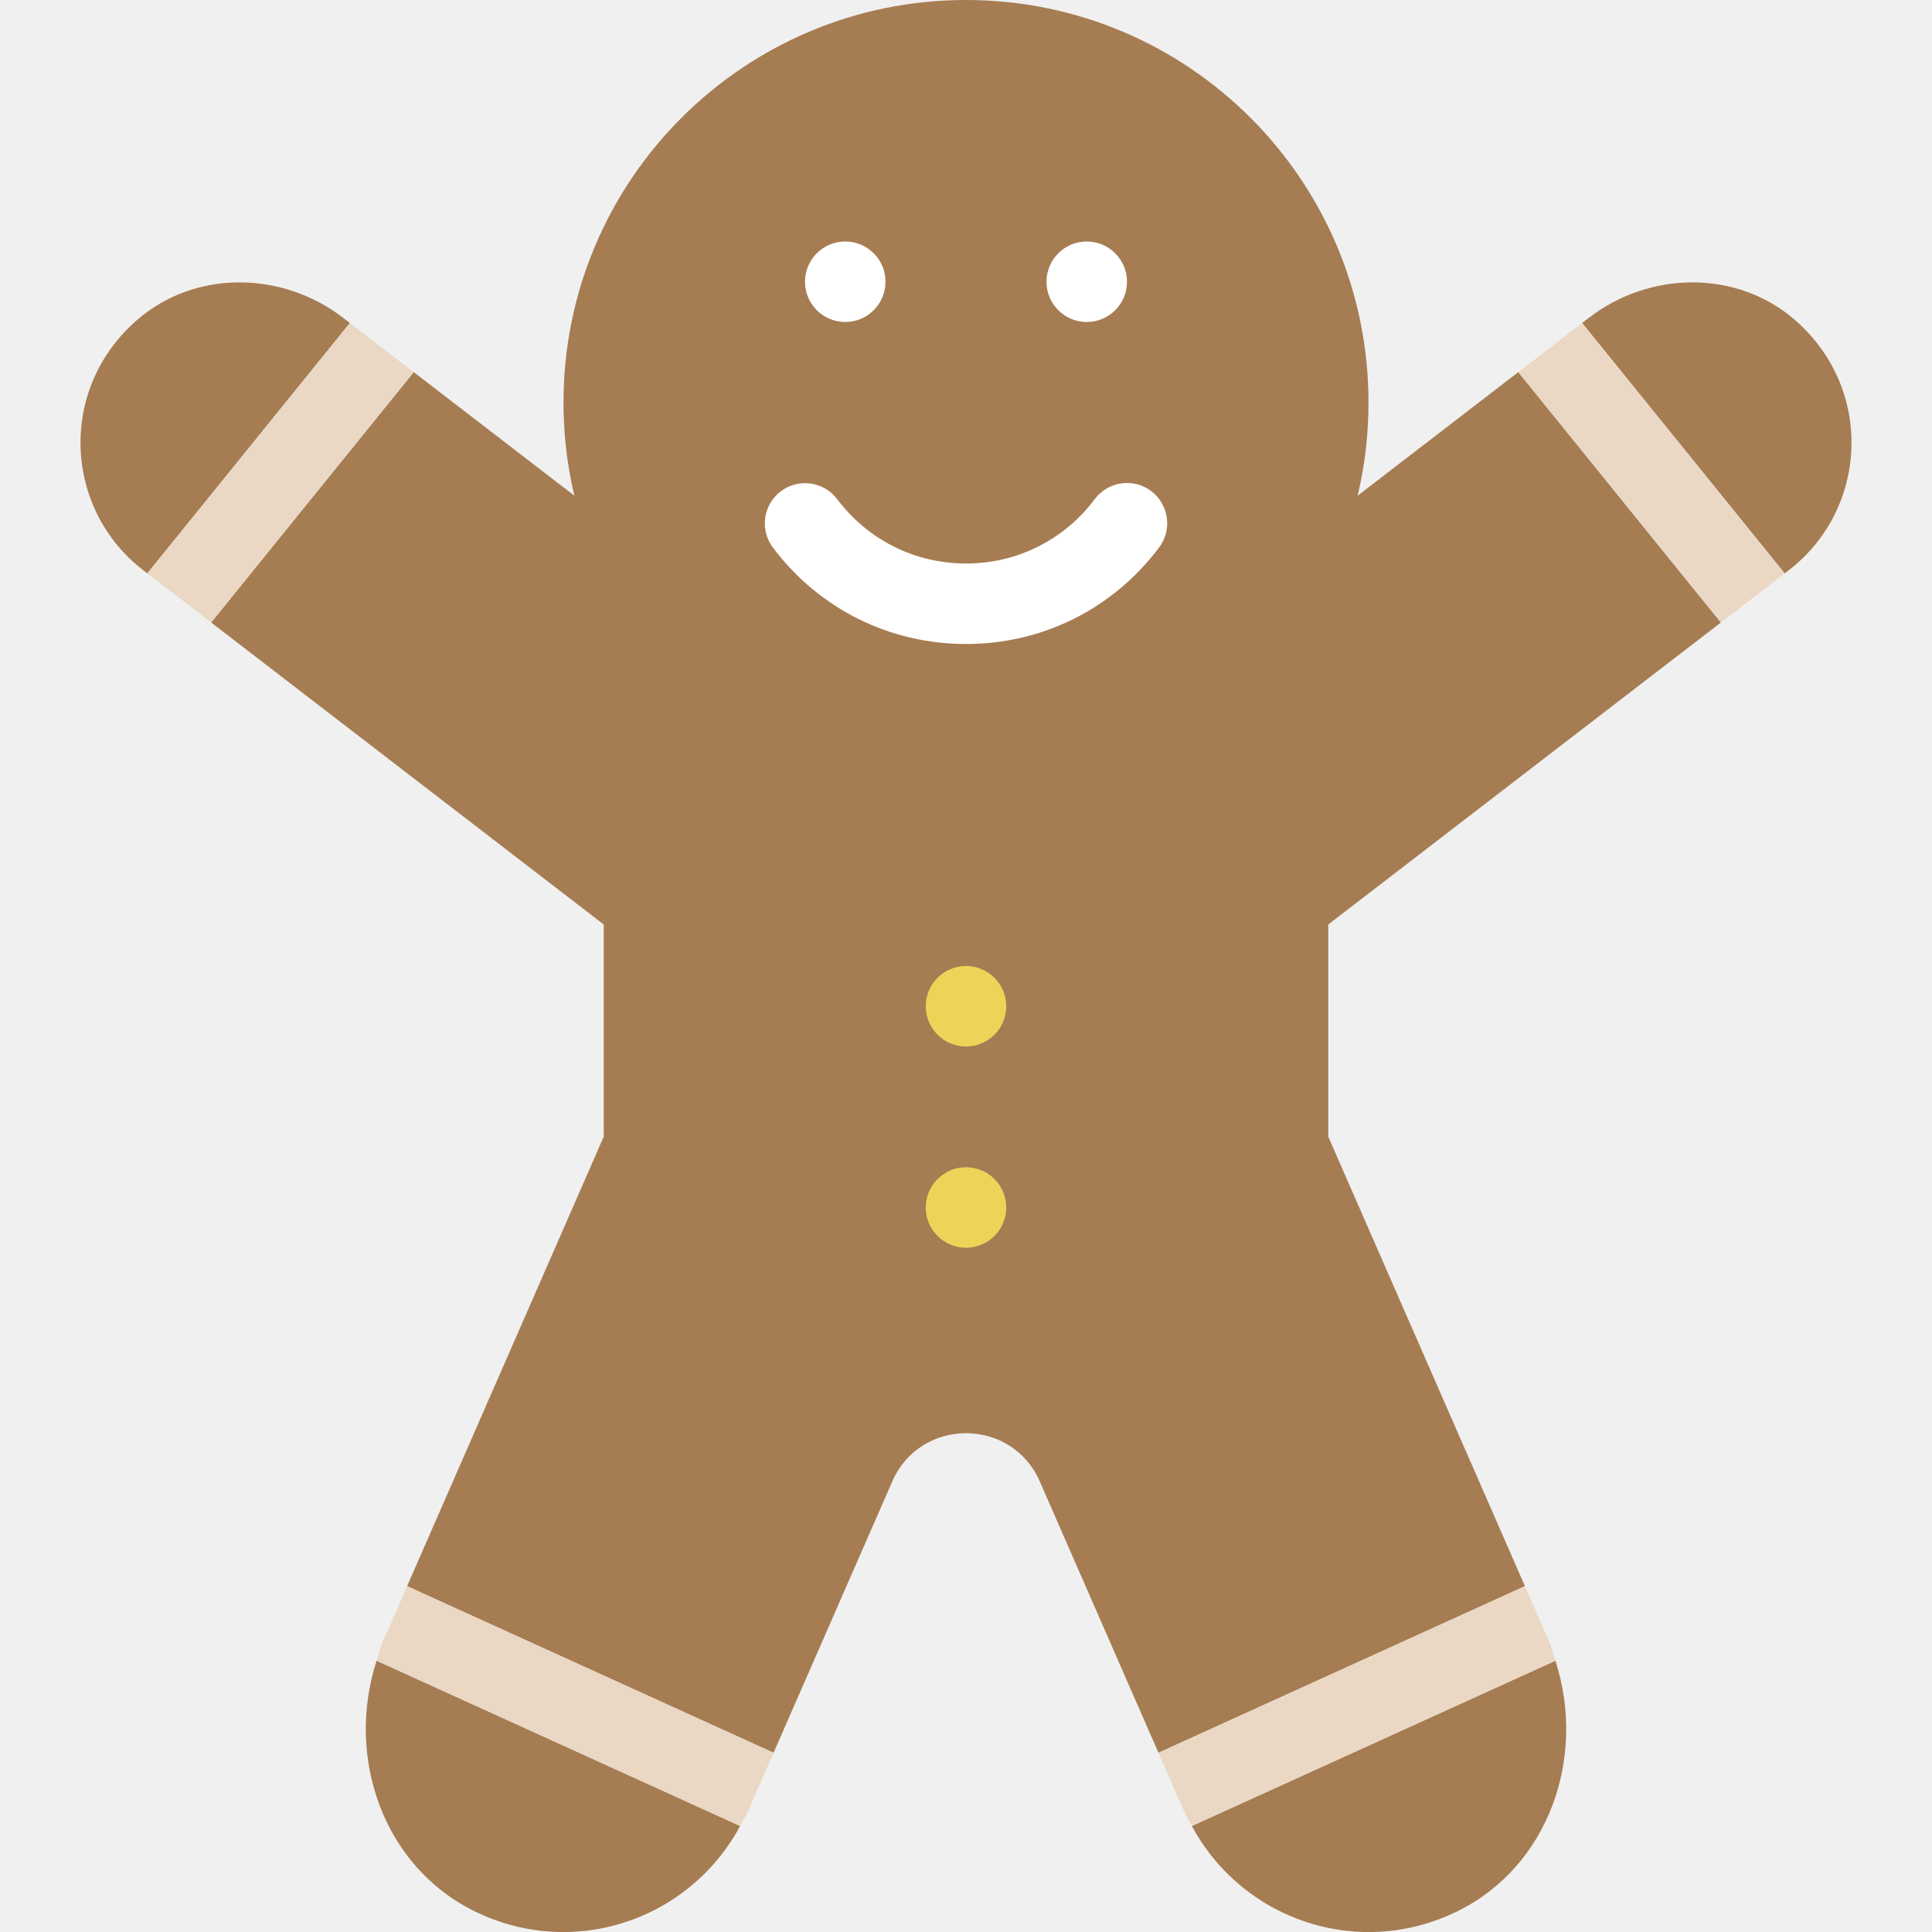
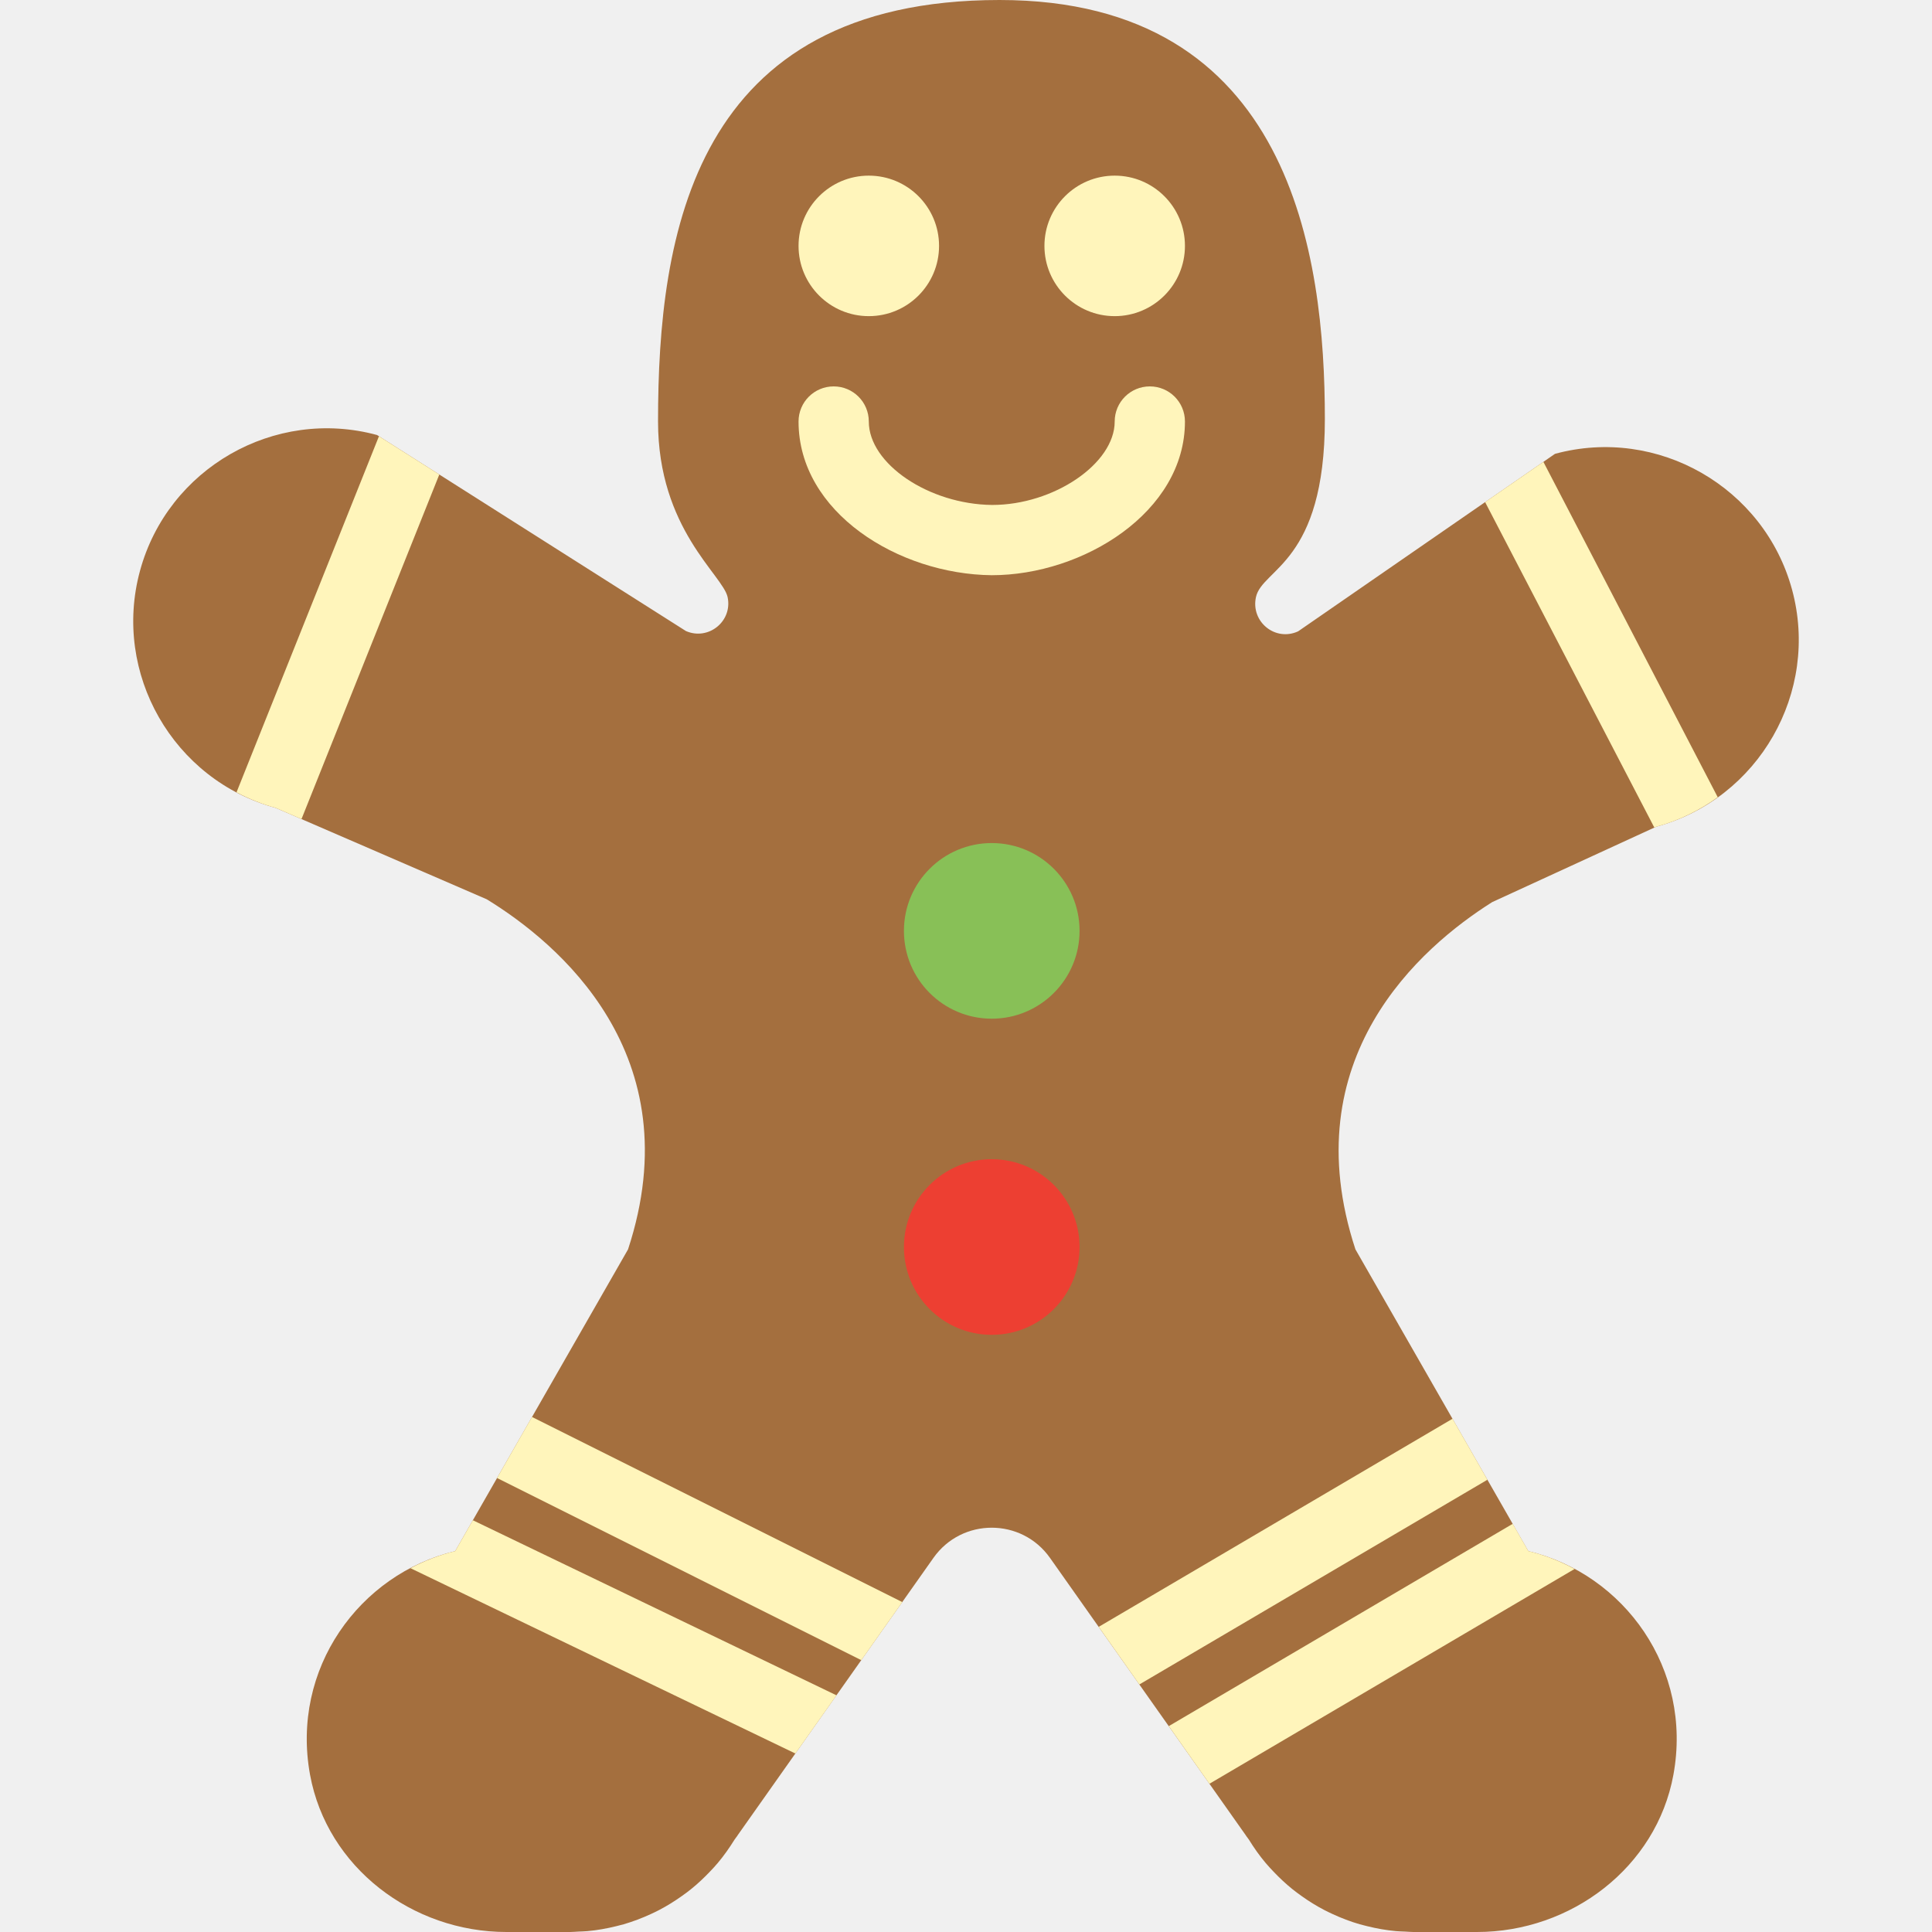
- <svg xmlns="http://www.w3.org/2000/svg" class="nc-icon colored" x="0px" y="0px" width="48px" height="48px" viewBox="0 0 48 48">
+ <svg xmlns="http://www.w3.org/2000/svg" version="1.1" id="Capa_1" x="0px" y="0px" viewBox="0 0 55 55" style="enable-background:new 0 0 55 55;" xml:space="preserve">
  <g>
-     <path fill="#A67C52" d="M44.596,7.951c-1.44-1.253-3.604-1.222-5.117-0.058l-0.172,0.132l5.033,6.221  l0.098-0.076C46.405,12.658,46.577,9.675,44.596,7.951z" />
-     <path fill="#A67C52" d="M11.807,47.493c0.709,0.346,1.456,0.508,2.19,0.508  c1.796,0,3.502-0.982,4.392-2.635l-9.032-4.106C8.579,43.652,9.516,46.377,11.807,47.493z" />
-     <path fill="#A67C52" d="M8.521,7.893c-1.513-1.164-3.677-1.195-5.117,0.058  C1.423,9.675,1.595,12.658,3.562,14.17l0.098,0.076l5.033-6.221L8.521,7.893z" />
-     <path fill="#A67C52" d="M33,12.877V10H15v2.877l-4.721-3.632l-5.033,6.221L15,22.969v5.27L10.114,39.408  l9.105,4.139l2.949-6.741c0.699-1.598,2.966-1.598,3.665,0l2.949,6.741l9.105-4.139L33,28.239v-5.27  l9.755-7.503l-5.033-6.221L33,12.877z" />
-     <path fill="#A67C52" d="M34.003,48.001c0.734,0,1.481-0.163,2.19-0.508  c2.291-1.116,3.228-3.842,2.45-6.233l-9.032,4.106C30.501,47.019,32.207,48.001,34.003,48.001z" />
-     <path fill="#EAD8C5" d="M9.521,40.763c-0.071,0.162-0.11,0.332-0.164,0.498l9.032,4.106  c0.065-0.12,0.136-0.235,0.192-0.362l0.638-1.457l-9.105-4.139L9.521,40.763z" />
-     <polygon fill="#EAD8C5" points="37.721,9.245 42.755,15.466 44.34,14.246 39.307,8.025 " />
-     <path fill="#EAD8C5" d="M29.419,45.004c0.056,0.127,0.127,0.242,0.192,0.362l9.032-4.106  c-0.054-0.166-0.093-0.336-0.164-0.498l-0.593-1.355l-9.105,4.139L29.419,45.004z" />
-     <polygon fill="#EAD8C5" points="8.693,8.025 3.66,14.246 5.245,15.466 10.279,9.245 " />
-     <circle fill="#A67C52" cx="24" cy="10" r="10" />
-     <path fill="#FFFFFF" d="M24,16c-1.902,0-3.65-0.873-4.797-2.395c-0.332-0.441-0.244-1.068,0.197-1.4  c0.442-0.333,1.069-0.243,1.4,0.197C21.565,13.417,22.731,14,24,14c1.27,0,2.437-0.584,3.2-1.601  c0.331-0.441,0.96-0.53,1.4-0.199c0.441,0.332,0.53,0.959,0.199,1.4  C27.654,15.125,25.905,16,24,16z" />
-     <circle fill="#FFFFFF" cx="21" cy="7" r="1" />
-     <circle fill="#FFFFFF" cx="27" cy="7" r="1" />
-     <circle fill="#EFD358" cx="24" cy="25" r="1" />
-     <circle fill="#EFD358" cx="24" cy="30" r="1" />
+     <path style="fill:#A46F3E;" d="M42.48,25.681l4.669-2.146c2.919-0.793,4.659-3.83,3.867-6.749c-0.793-2.919-3.83-4.659-6.749-3.866   l-7.312,5.053C36.304,18.272,35.603,17.7,35.754,17c0.177-0.82,1.962-0.969,1.962-5.068C37.716,7.289,36.764,0,28.456,0   c-8.723,0-9.723,6.679-9.723,12c0,3.063,1.848,4.369,1.981,5c0.144,0.685-0.544,1.243-1.186,0.965l-8.794-5.581   c-2.919-0.793-5.956,0.947-6.749,3.867h0C3.191,19.17,4.931,22.207,7.85,23l6.007,2.601c2.011,1.232,5.846,4.412,4.022,9.966   l-4.921,8.59c-2.728,0.655-4.685,3.351-4.131,6.37C9.312,53.162,11.739,55,14.42,55h1.813c0.079,0,0.156-0.009,0.235-0.012   c0.085-0.004,0.17-0.005,0.254-0.013c0.283-0.025,0.558-0.075,0.827-0.142c0.069-0.017,0.138-0.034,0.206-0.053   c0.267-0.078,0.524-0.176,0.773-0.291c0.079-0.036,0.156-0.073,0.233-0.113c0.227-0.118,0.443-0.253,0.65-0.4   c0.09-0.064,0.178-0.128,0.264-0.198c0.19-0.153,0.368-0.321,0.536-0.498c0.077-0.081,0.153-0.161,0.225-0.248   c0.175-0.208,0.332-0.432,0.476-0.664c0.027-0.044,0.063-0.078,0.088-0.123l5.573-7.895c0.809-1.146,2.509-1.146,3.318,0   l5.573,7.895c0.026,0.045,0.061,0.079,0.088,0.123c0.144,0.233,0.3,0.456,0.476,0.664c0.072,0.086,0.148,0.167,0.225,0.248   c0.168,0.177,0.346,0.344,0.536,0.498c0.086,0.069,0.174,0.134,0.264,0.198c0.207,0.148,0.423,0.282,0.65,0.4   c0.077,0.04,0.154,0.076,0.233,0.113c0.249,0.115,0.506,0.214,0.773,0.291c0.069,0.02,0.137,0.036,0.206,0.053   c0.269,0.067,0.544,0.117,0.827,0.142c0.085,0.008,0.169,0.009,0.254,0.013C40.077,54.991,40.154,55,40.233,55h1.813   c2.68,0,5.108-1.838,5.592-4.474c0.555-3.019-1.402-5.715-4.131-6.37l-4.921-8.59C36.801,30.129,40.439,26.967,42.48,25.681z" />
+     <circle style="fill:#ED3F32;" cx="28.233" cy="35.5" r="2.5" />
+     <circle style="fill:#88C057;" cx="28.233" cy="26.5" r="2.5" />
+     <circle style="fill:#FFF5BB;" cx="31.733" cy="7" r="2" />
+     <circle style="fill:#FFF5BB;" cx="24.733" cy="7" r="2" />
+     <path style="fill:#FFF5BB;" d="M28.233,16.375c-2.661-0.027-5.5-1.792-5.5-4.375c0-0.553,0.447-1,1-1s1,0.447,1,1   c0,1.202,1.706,2.356,3.511,2.375c1.756,0,3.489-1.177,3.489-2.375c0-0.553,0.447-1,1-1s1,0.447,1,1   C33.733,14.578,30.835,16.375,28.233,16.375z" />
+     <path style="fill:#FFF5BB;" d="M43.937,13.148l-1.659,1.146l4.818,9.266l0.053-0.024c0.649-0.176,1.235-0.468,1.752-0.84   L43.937,13.148z" />
+     <polygon style="fill:#FFF5BB;" points="32.435,47.953 42.344,42.125 41.35,40.389 31.278,46.313  " />
+     <path style="fill:#FFF5BB;" d="M34.43,50.78l10.395-6.115c-0.412-0.222-0.852-0.397-1.317-0.509l-0.444-0.776l-9.791,5.759   L34.43,50.78z" />
+     <polygon style="fill:#FFF5BB;" points="25.686,45.608 15.145,40.338 14.15,42.076 24.519,47.261  " />
+     <path style="fill:#FFF5BB;" d="M22.643,49.919l1.17-1.657l-10.352-4.984l-0.503,0.879c-0.449,0.108-0.874,0.276-1.273,0.486   L22.643,49.919z" />
+     <path style="fill:#FFF5BB;" d="M6.733,22.556C7.083,22.74,7.454,22.893,7.85,23l0.733,0.317l3.923-9.808l-1.718-1.09L6.733,22.556z   " />
  </g>
+   <g>
+ </g>
+   <g>
+ </g>
+   <g>
+ </g>
+   <g>
+ </g>
+   <g>
+ </g>
+   <g>
+ </g>
+   <g>
+ </g>
+   <g>
+ </g>
+   <g>
+ </g>
+   <g>
+ </g>
+   <g>
+ </g>
+   <g>
+ </g>
+   <g>
+ </g>
+   <g>
+ </g>
+   <g>
+ </g>
</svg>
